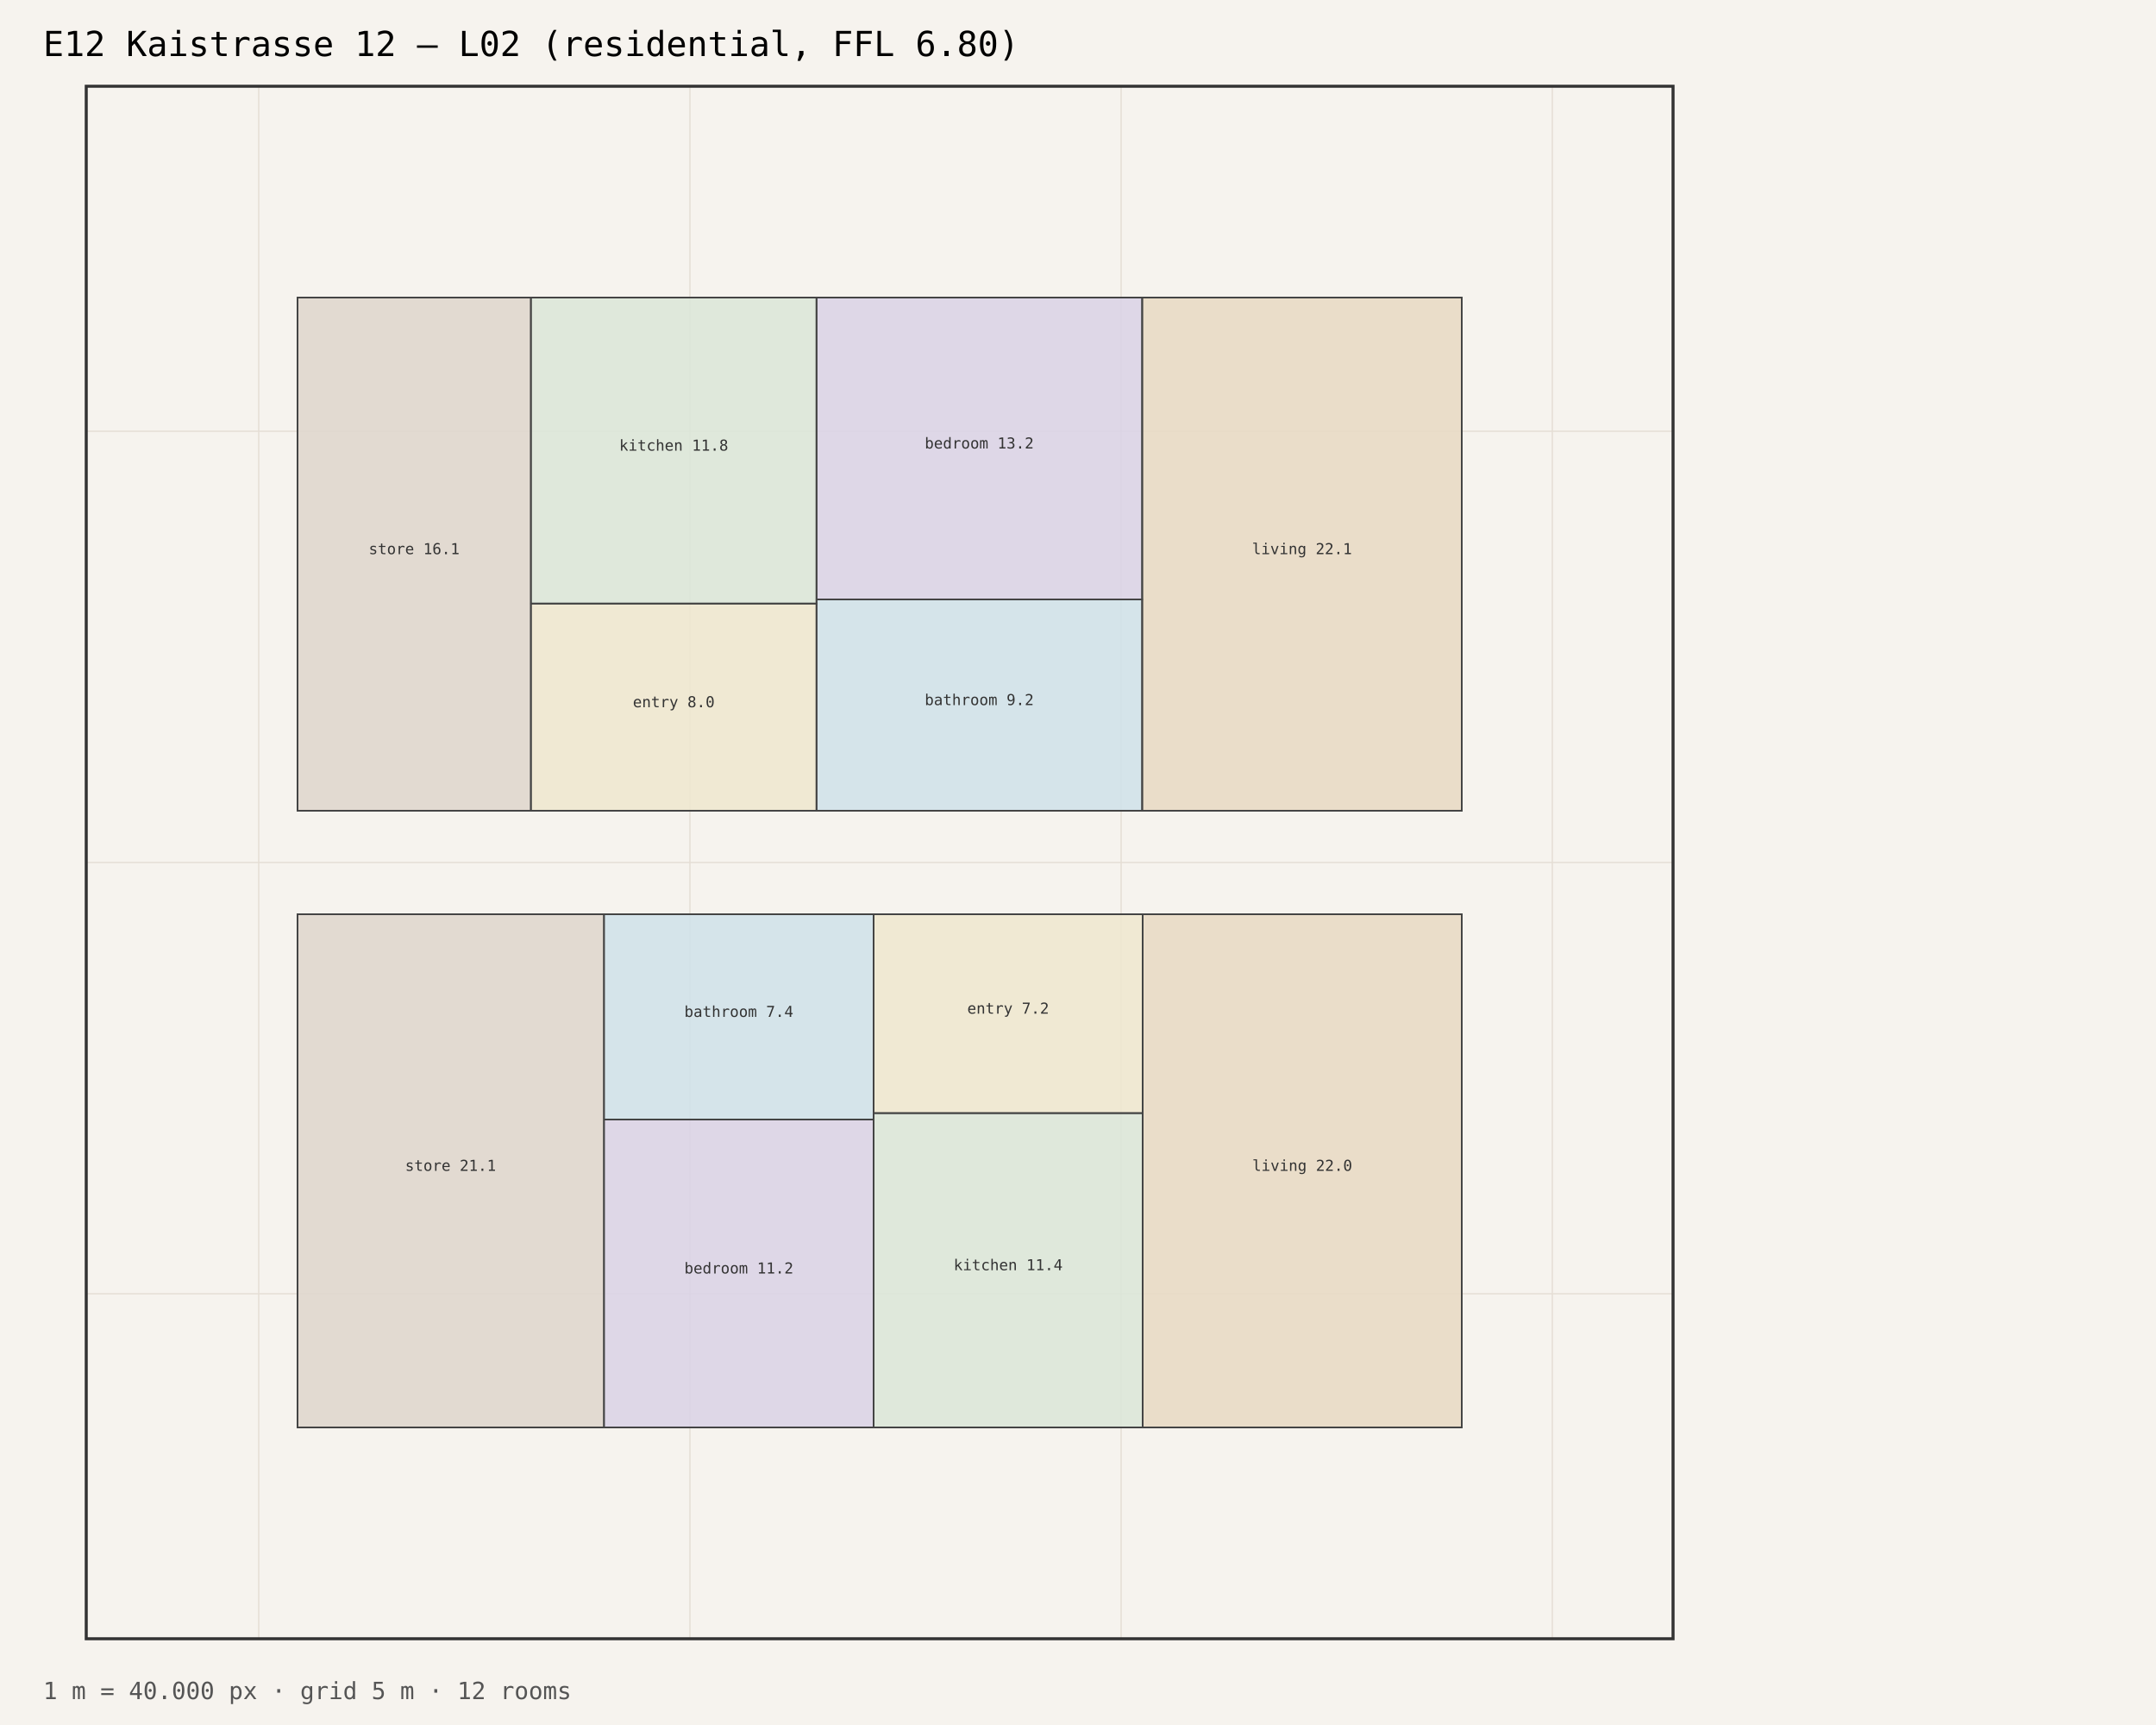
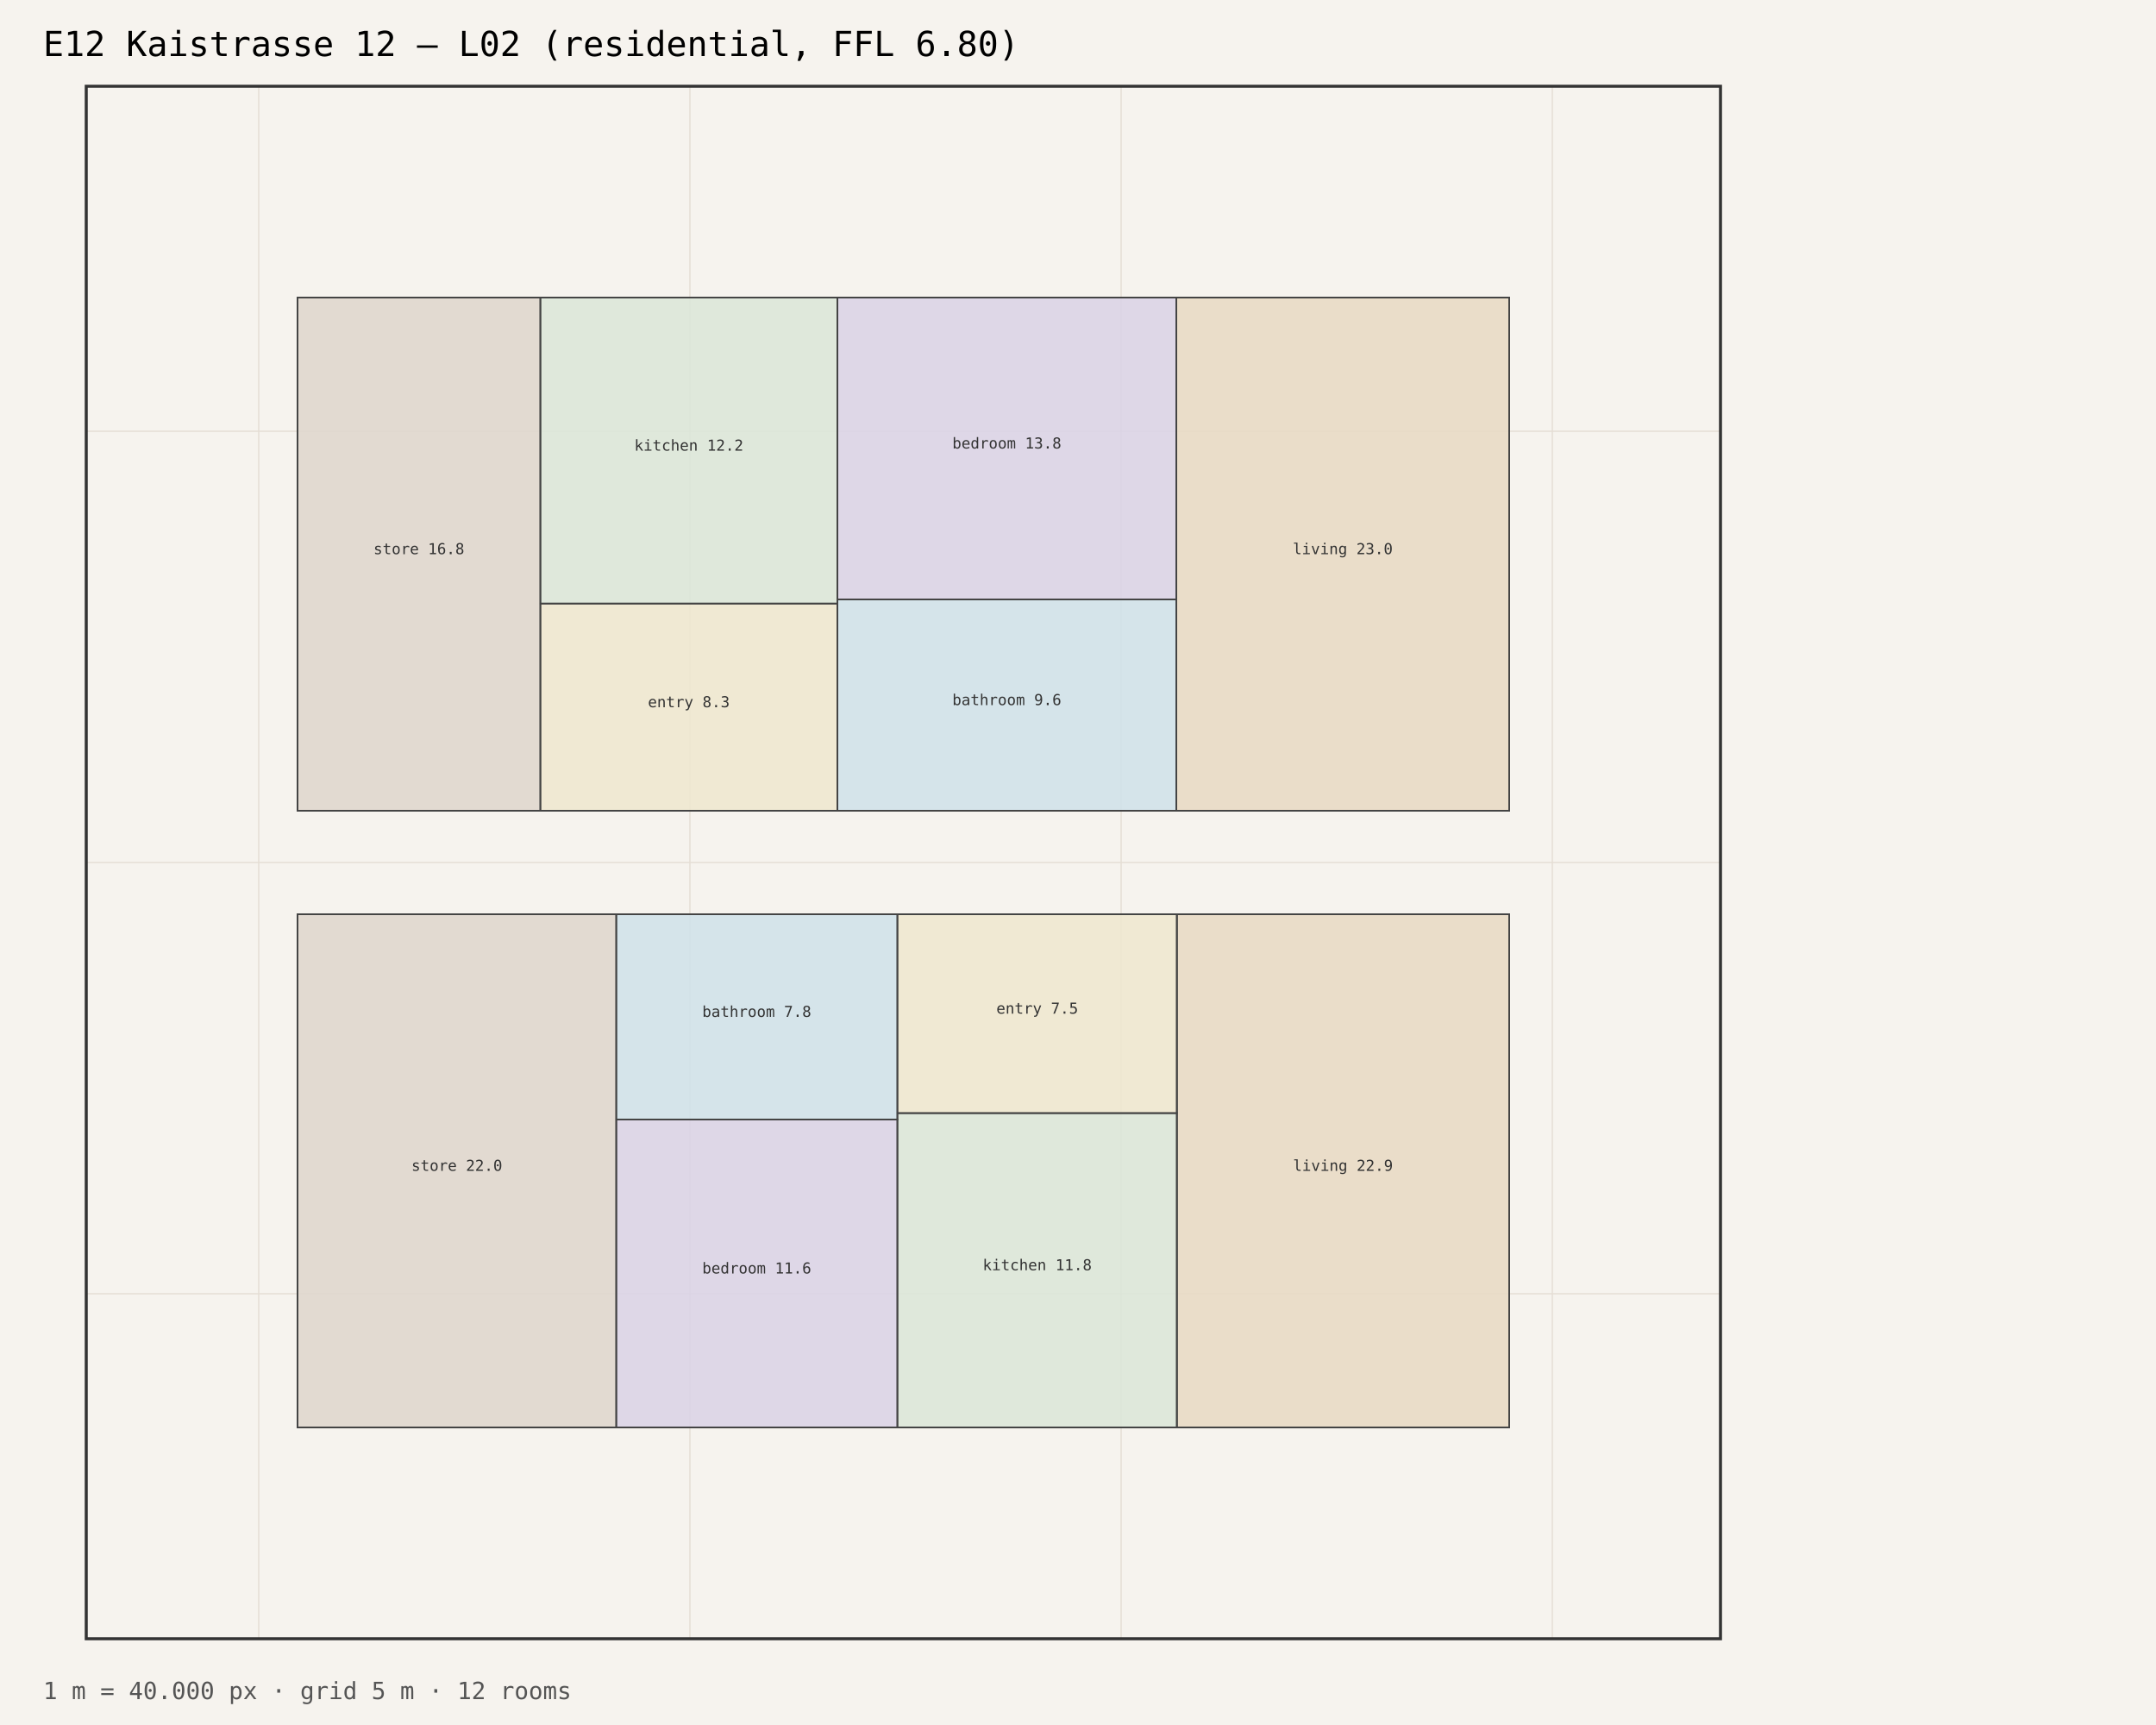
<svg xmlns="http://www.w3.org/2000/svg" width="1000" height="800" viewBox="0 0 1000 800">
  <rect width="1000" height="800" fill="#f6f3ee" />
  <text x="20" y="26" font-family="monospace" font-size="16">E12 Kaistrasse 12 — L02 (residential, FFL 6.80)</text>
  <text x="20" y="788" font-family="monospace" font-size="11" fill="#555">1 m = 40.000 px · grid 5 m · 12 rooms</text>
  <line x1="120.0" y1="760.0" x2="120.0" y2="40.0" stroke="#e4ded4" stroke-width="0.6" />
  <line x1="320.0" y1="760.0" x2="320.0" y2="40.0" stroke="#e4ded4" stroke-width="0.6" />
  <line x1="520.0" y1="760.0" x2="520.0" y2="40.0" stroke="#e4ded4" stroke-width="0.6" />
  <line x1="720.0" y1="760.0" x2="720.0" y2="40.0" stroke="#e4ded4" stroke-width="0.6" />
-   <line x1="40.0" y1="600.0" x2="776.0" y2="600.0" stroke="#e4ded4" stroke-width="0.6" />
-   <line x1="40.0" y1="400.0" x2="776.0" y2="400.0" stroke="#e4ded4" stroke-width="0.6" />
-   <line x1="40.0" y1="200.0" x2="776.0" y2="200.0" stroke="#e4ded4" stroke-width="0.6" />
-   <rect x="40.0" y="40.0" width="736.0" height="720.0" fill="none" stroke="#333" stroke-width="1.4" />
-   <rect x="530.0" y="424.0" width="148.0" height="238.0" fill="#e8d9c3" stroke="#444" stroke-width="0.8" fill-opacity="0.85" />
-   <text x="604.0" y="543.0" font-family="monospace" font-size="7" text-anchor="middle" fill="#333">living 22.0</text>
-   <rect x="405.2" y="516.2" width="124.8" height="145.8" fill="#dbe6d8" stroke="#444" stroke-width="0.8" fill-opacity="0.85" />
-   <text x="467.6" y="589.1" font-family="monospace" font-size="7" text-anchor="middle" fill="#333">kitchen 11.4</text>
-   <rect x="405.2" y="424.0" width="124.8" height="92.2" fill="#efe7cf" stroke="#444" stroke-width="0.8" fill-opacity="0.85" />
-   <text x="467.6" y="470.1" font-family="monospace" font-size="7" text-anchor="middle" fill="#333">entry 7.2</text>
-   <rect x="280.1" y="519.2" width="125.1" height="142.8" fill="#d9d2e6" stroke="#444" stroke-width="0.8" fill-opacity="0.85" />
-   <text x="342.7" y="590.6" font-family="monospace" font-size="7" text-anchor="middle" fill="#333">bedroom 11.2</text>
-   <rect x="280.1" y="424.0" width="125.1" height="95.2" fill="#cfe2ea" stroke="#444" stroke-width="0.8" fill-opacity="0.85" />
-   <text x="342.7" y="471.6" font-family="monospace" font-size="7" text-anchor="middle" fill="#333">bathroom 7.4</text>
-   <rect x="138.0" y="424.0" width="142.1" height="238.0" fill="#ded6cc" stroke="#444" stroke-width="0.8" fill-opacity="0.85" />
-   <text x="209.0" y="543.0" font-family="monospace" font-size="7" text-anchor="middle" fill="#333">store 21.1</text>
-   <rect x="529.8" y="138.0" width="148.2" height="238.0" fill="#e8d9c3" stroke="#444" stroke-width="0.8" fill-opacity="0.85" />
-   <text x="603.9" y="257.0" font-family="monospace" font-size="7" text-anchor="middle" fill="#333">living 22.1</text>
-   <rect x="378.7" y="278.0" width="151.0" height="98.0" fill="#cfe2ea" stroke="#444" stroke-width="0.8" fill-opacity="0.85" />
-   <text x="454.2" y="327.0" font-family="monospace" font-size="7" text-anchor="middle" fill="#333">bathroom 9.2</text>
-   <rect x="378.7" y="138.0" width="151.0" height="140.0" fill="#d9d2e6" stroke="#444" stroke-width="0.8" fill-opacity="0.85" />
-   <text x="454.2" y="208.0" font-family="monospace" font-size="7" text-anchor="middle" fill="#333">bedroom 13.2</text>
-   <rect x="246.2" y="279.9" width="132.5" height="96.1" fill="#efe7cf" stroke="#444" stroke-width="0.8" fill-opacity="0.85" />
-   <text x="312.5" y="328.0" font-family="monospace" font-size="7" text-anchor="middle" fill="#333">entry 8.0</text>
-   <rect x="246.2" y="138.0" width="132.5" height="141.9" fill="#dbe6d8" stroke="#444" stroke-width="0.8" fill-opacity="0.85" />
-   <text x="312.5" y="209.0" font-family="monospace" font-size="7" text-anchor="middle" fill="#333">kitchen 11.8</text>
-   <rect x="138.0" y="138.0" width="108.2" height="238.0" fill="#ded6cc" stroke="#444" stroke-width="0.8" fill-opacity="0.85" />
-   <text x="192.1" y="257.0" font-family="monospace" font-size="7" text-anchor="middle" fill="#333">store 16.1</text>
+   <line x1="40.0" y1="600.0" x2="798.0" y2="600.0" stroke="#e4ded4" stroke-width="0.6" />
+   <line x1="40.0" y1="400.0" x2="798.0" y2="400.0" stroke="#e4ded4" stroke-width="0.6" />
+   <line x1="40.0" y1="200.0" x2="798.0" y2="200.0" stroke="#e4ded4" stroke-width="0.6" />
+   <rect x="40.0" y="40.0" width="758.0" height="720.0" fill="none" stroke="#333" stroke-width="1.4" />
+   <rect x="545.9" y="424.0" width="154.1" height="238.0" fill="#e8d9c3" stroke="#444" stroke-width="0.8" fill-opacity="0.85" />
+   <text x="622.9" y="543.0" font-family="monospace" font-size="7" text-anchor="middle" fill="#333">living 22.9</text>
+   <rect x="416.2" y="516.2" width="129.6" height="145.8" fill="#dbe6d8" stroke="#444" stroke-width="0.8" fill-opacity="0.85" />
+   <text x="481.1" y="589.1" font-family="monospace" font-size="7" text-anchor="middle" fill="#333">kitchen 11.8</text>
+   <rect x="416.2" y="424.0" width="129.6" height="92.2" fill="#efe7cf" stroke="#444" stroke-width="0.8" fill-opacity="0.85" />
+   <text x="481.1" y="470.1" font-family="monospace" font-size="7" text-anchor="middle" fill="#333">entry 7.5</text>
+   <rect x="285.8" y="519.2" width="130.4" height="142.8" fill="#d9d2e6" stroke="#444" stroke-width="0.8" fill-opacity="0.85" />
+   <text x="351.0" y="590.6" font-family="monospace" font-size="7" text-anchor="middle" fill="#333">bedroom 11.6</text>
+   <rect x="285.8" y="424.0" width="130.4" height="95.2" fill="#cfe2ea" stroke="#444" stroke-width="0.8" fill-opacity="0.85" />
+   <text x="351.0" y="471.6" font-family="monospace" font-size="7" text-anchor="middle" fill="#333">bathroom 7.8</text>
+   <rect x="138.0" y="424.0" width="147.8" height="238.0" fill="#ded6cc" stroke="#444" stroke-width="0.8" fill-opacity="0.85" />
+   <text x="211.9" y="543.0" font-family="monospace" font-size="7" text-anchor="middle" fill="#333">store 22.0</text>
+   <rect x="545.6" y="138.0" width="154.4" height="238.0" fill="#e8d9c3" stroke="#444" stroke-width="0.8" fill-opacity="0.85" />
+   <text x="622.8" y="257.0" font-family="monospace" font-size="7" text-anchor="middle" fill="#333">living 23.0</text>
+   <rect x="388.4" y="278.0" width="157.2" height="98.0" fill="#cfe2ea" stroke="#444" stroke-width="0.8" fill-opacity="0.85" />
+   <text x="467.0" y="327.0" font-family="monospace" font-size="7" text-anchor="middle" fill="#333">bathroom 9.6</text>
+   <rect x="388.4" y="138.0" width="157.2" height="140.0" fill="#d9d2e6" stroke="#444" stroke-width="0.8" fill-opacity="0.85" />
+   <text x="467.0" y="208.0" font-family="monospace" font-size="7" text-anchor="middle" fill="#333">bedroom 13.8</text>
+   <rect x="250.6" y="279.9" width="137.8" height="96.1" fill="#efe7cf" stroke="#444" stroke-width="0.8" fill-opacity="0.85" />
+   <text x="319.5" y="328.0" font-family="monospace" font-size="7" text-anchor="middle" fill="#333">entry 8.3</text>
+   <rect x="250.6" y="138.0" width="137.8" height="141.9" fill="#dbe6d8" stroke="#444" stroke-width="0.8" fill-opacity="0.85" />
+   <text x="319.5" y="209.0" font-family="monospace" font-size="7" text-anchor="middle" fill="#333">kitchen 12.2</text>
+   <rect x="138.0" y="138.0" width="112.6" height="238.0" fill="#ded6cc" stroke="#444" stroke-width="0.8" fill-opacity="0.85" />
+   <text x="194.3" y="257.0" font-family="monospace" font-size="7" text-anchor="middle" fill="#333">store 16.8</text>
</svg>
